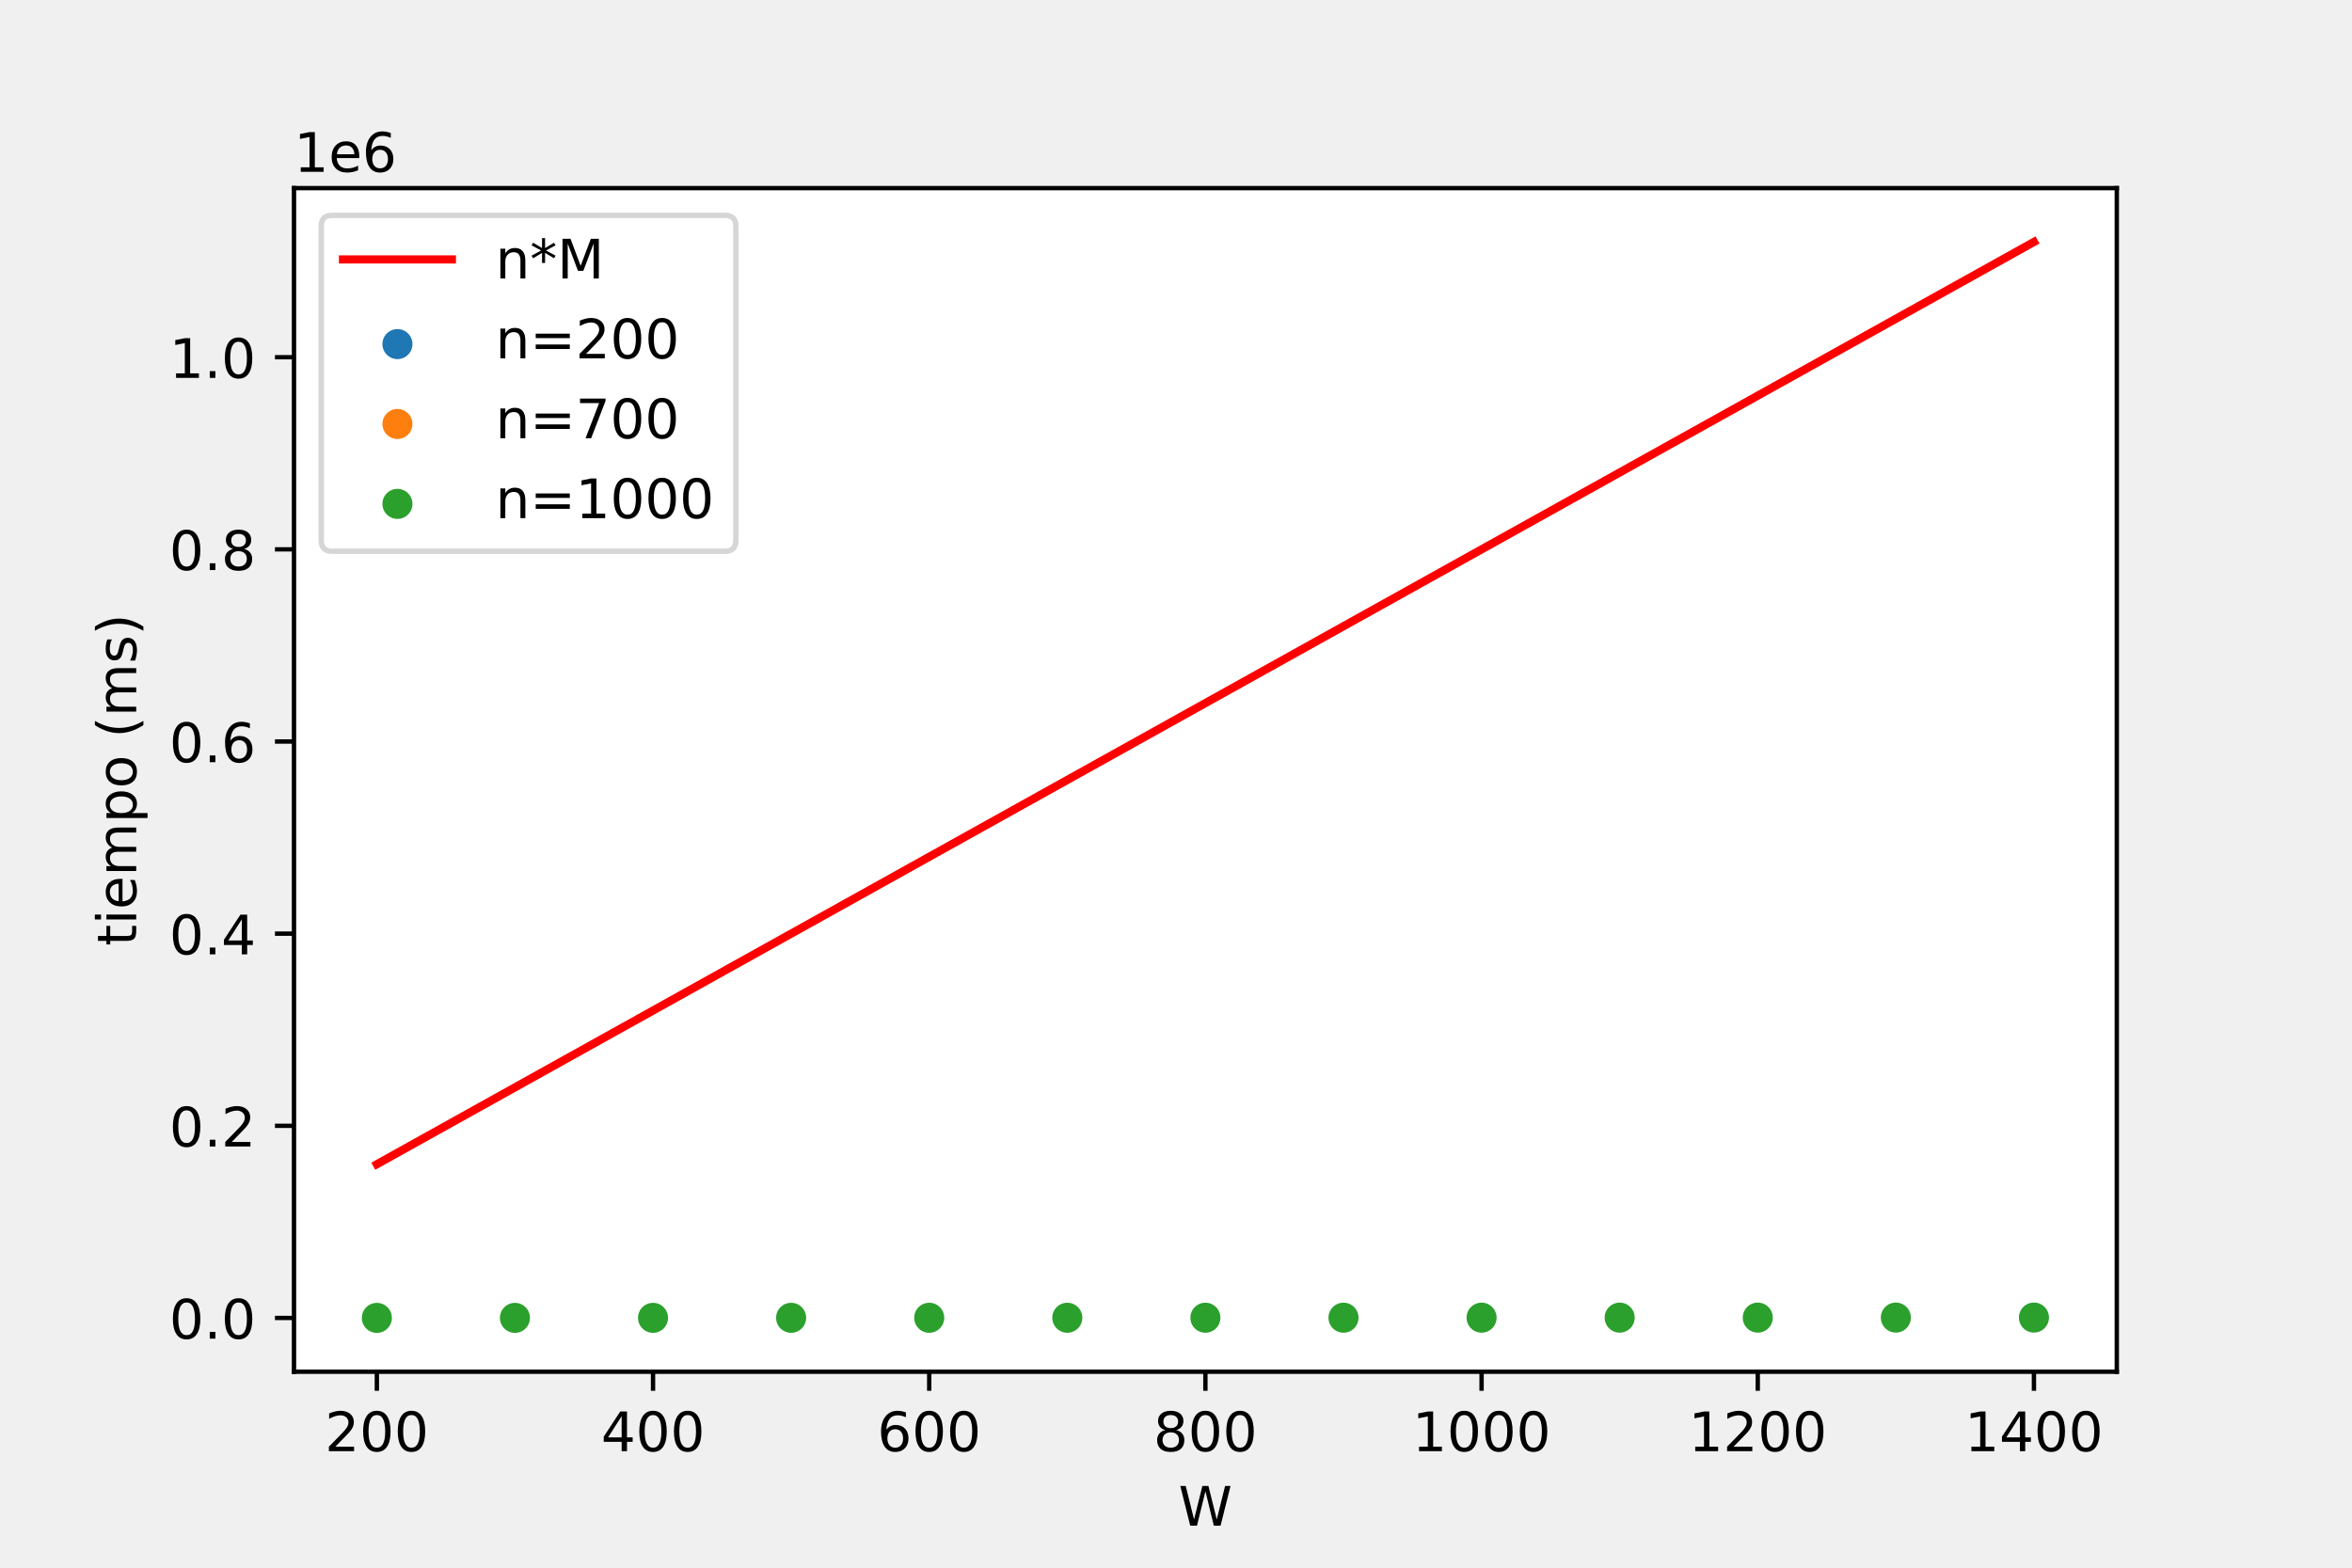
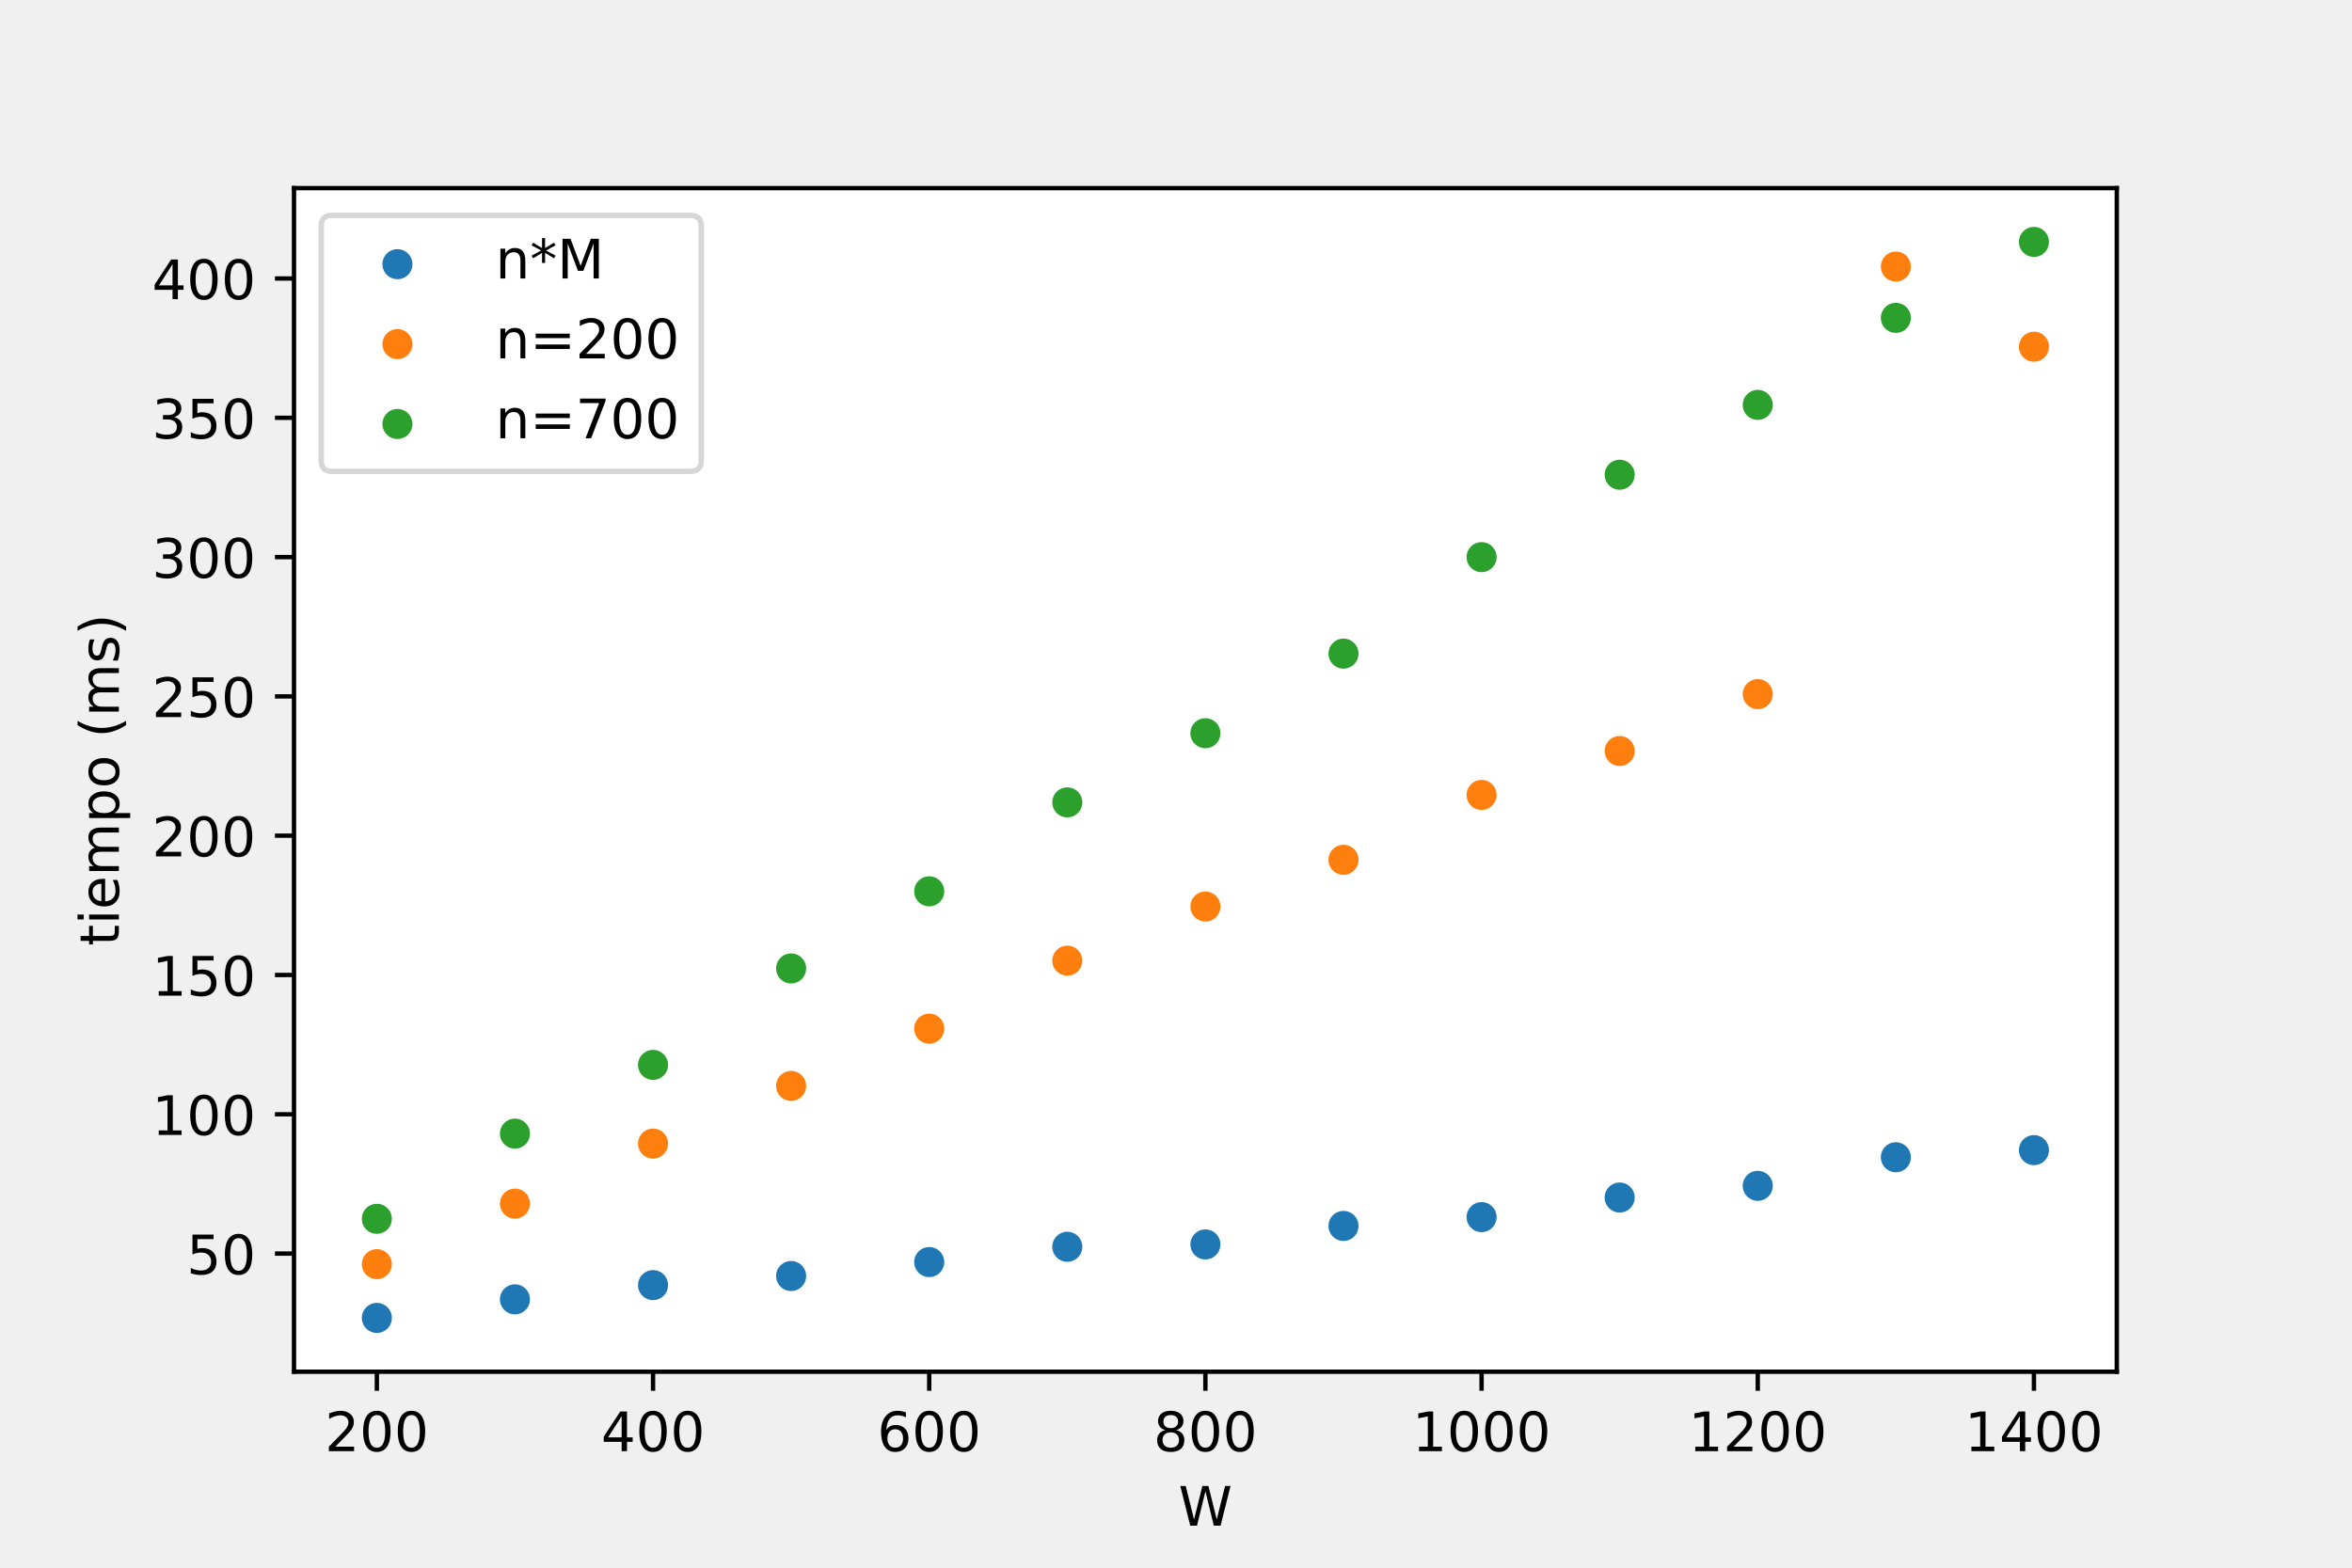
<svg xmlns="http://www.w3.org/2000/svg" xmlns:xlink="http://www.w3.org/1999/xlink" height="288pt" version="1.1" viewBox="0 0 432 288" width="432pt">
  <defs>
    <style type="text/css">*{stroke-linecap:butt;stroke-linejoin:round;}</style>
  </defs>
  <g id="figure_1">
    <g id="patch_1">
      <path d="M 0 288  L 432 288  L 432 0  L 0 0  z " style="fill:none;" />
    </g>
    <g id="axes_1">
      <g id="patch_2">
        <path d="M 54 252  L 388.8 252  L 388.8 34.56  L 54 34.56  z " style="fill:#ffffff;" />
      </g>
      <g id="PathCollection_1">
        <defs>
-           <path d="M 0 3  C 0.796 3 1.559 2.684 2.121 2.121  C 2.684 1.559 3 0.796 3 0  C 3 -0.796 2.684 -1.559 2.121 -2.121  C 1.559 -2.684 0.796 -3 0 -3  C -0.796 -3 -1.559 -2.684 -2.121 -2.121  C -2.684 -1.559 -3 -0.796 -3 0  C -3 0.796 -2.684 1.559 -2.121 2.121  C -1.559 2.684 -0.796 3 0 3  z " id="m2669adff38" style="stroke:#ffffff;stroke-width:0.48;" />
+           <path d="M 0 3  C 0.796 3 1.559 2.684 2.121 2.121  C 2.684 1.559 3 0.796 3 0  C 3 -0.796 2.684 -1.559 2.121 -2.121  C 1.559 -2.684 0.796 -3 0 -3  C -0.796 -3 -1.559 -2.684 -2.121 -2.121  C -2.684 -1.559 -3 -0.796 -3 0  C -3 0.796 -2.684 1.559 -2.121 2.121  C -1.559 2.684 -0.796 3 0 3  z " id="mf1c36b9665" style="stroke:#ffffff;stroke-width:0.48;" />
        </defs>
-         <g clip-path="url(#pa06a16ef5f)">
-           <use style="fill:#1f77b4;stroke:#ffffff;stroke-width:0.48;" x="69.218" xlink:href="#m2669adff38" y="242.116" />
-           <use style="fill:#1f77b4;stroke:#ffffff;stroke-width:0.48;" x="94.582" xlink:href="#m2669adff38" y="242.115" />
-           <use style="fill:#1f77b4;stroke:#ffffff;stroke-width:0.48;" x="119.945" xlink:href="#m2669adff38" y="242.114" />
-           <use style="fill:#1f77b4;stroke:#ffffff;stroke-width:0.48;" x="145.309" xlink:href="#m2669adff38" y="242.114" />
-           <use style="fill:#1f77b4;stroke:#ffffff;stroke-width:0.48;" x="170.673" xlink:href="#m2669adff38" y="242.113" />
-           <use style="fill:#1f77b4;stroke:#ffffff;stroke-width:0.48;" x="196.036" xlink:href="#m2669adff38" y="242.112" />
-           <use style="fill:#1f77b4;stroke:#ffffff;stroke-width:0.48;" x="221.4" xlink:href="#m2669adff38" y="242.112" />
-           <use style="fill:#1f77b4;stroke:#ffffff;stroke-width:0.48;" x="246.764" xlink:href="#m2669adff38" y="242.111" />
-           <use style="fill:#1f77b4;stroke:#ffffff;stroke-width:0.48;" x="272.127" xlink:href="#m2669adff38" y="242.11" />
-           <use style="fill:#1f77b4;stroke:#ffffff;stroke-width:0.48;" x="297.491" xlink:href="#m2669adff38" y="242.109" />
-           <use style="fill:#1f77b4;stroke:#ffffff;stroke-width:0.48;" x="322.855" xlink:href="#m2669adff38" y="242.108" />
-           <use style="fill:#1f77b4;stroke:#ffffff;stroke-width:0.48;" x="348.218" xlink:href="#m2669adff38" y="242.106" />
-           <use style="fill:#1f77b4;stroke:#ffffff;stroke-width:0.48;" x="373.582" xlink:href="#m2669adff38" y="242.106" />
+         <g clip-path="url(#pf249555863)">
+           <use style="fill:#1f77b4;stroke:#ffffff;stroke-width:0.48;" x="69.218" xlink:href="#mf1c36b9665" y="242.116" />
+           <use style="fill:#1f77b4;stroke:#ffffff;stroke-width:0.48;" x="94.582" xlink:href="#mf1c36b9665" y="238.706" />
+           <use style="fill:#1f77b4;stroke:#ffffff;stroke-width:0.48;" x="119.945" xlink:href="#mf1c36b9665" y="236.089" />
+           <use style="fill:#1f77b4;stroke:#ffffff;stroke-width:0.48;" x="145.309" xlink:href="#mf1c36b9665" y="234.418" />
+           <use style="fill:#1f77b4;stroke:#ffffff;stroke-width:0.48;" x="170.673" xlink:href="#mf1c36b9665" y="231.857" />
+           <use style="fill:#1f77b4;stroke:#ffffff;stroke-width:0.48;" x="196.036" xlink:href="#mf1c36b9665" y="229.048" />
+           <use style="fill:#1f77b4;stroke:#ffffff;stroke-width:0.48;" x="221.4" xlink:href="#mf1c36b9665" y="228.612" />
+           <use style="fill:#1f77b4;stroke:#ffffff;stroke-width:0.48;" x="246.764" xlink:href="#mf1c36b9665" y="225.216" />
+           <use style="fill:#1f77b4;stroke:#ffffff;stroke-width:0.48;" x="272.127" xlink:href="#mf1c36b9665" y="223.597" />
+           <use style="fill:#1f77b4;stroke:#ffffff;stroke-width:0.48;" x="297.491" xlink:href="#mf1c36b9665" y="220" />
+           <use style="fill:#1f77b4;stroke:#ffffff;stroke-width:0.48;" x="322.855" xlink:href="#mf1c36b9665" y="217.847" />
+           <use style="fill:#1f77b4;stroke:#ffffff;stroke-width:0.48;" x="348.218" xlink:href="#mf1c36b9665" y="212.601" />
+           <use style="fill:#1f77b4;stroke:#ffffff;stroke-width:0.48;" x="373.582" xlink:href="#mf1c36b9665" y="211.288" />
        </g>
      </g>
      <g id="PathCollection_2">
        <defs>
-           <path d="M 0 3  C 0.796 3 1.559 2.684 2.121 2.121  C 2.684 1.559 3 0.796 3 0  C 3 -0.796 2.684 -1.559 2.121 -2.121  C 1.559 -2.684 0.796 -3 0 -3  C -0.796 -3 -1.559 -2.684 -2.121 -2.121  C -2.684 -1.559 -3 -0.796 -3 0  C -3 0.796 -2.684 1.559 -2.121 2.121  C -1.559 2.684 -0.796 3 0 3  z " id="mb56646d238" style="stroke:#ffffff;stroke-width:0.48;" />
+           <path d="M 0 3  C 0.796 3 1.559 2.684 2.121 2.121  C 2.684 1.559 3 0.796 3 0  C 3 -0.796 2.684 -1.559 2.121 -2.121  C 1.559 -2.684 0.796 -3 0 -3  C -0.796 -3 -1.559 -2.684 -2.121 -2.121  C -2.684 -1.559 -3 -0.796 -3 0  C -3 0.796 -2.684 1.559 -2.121 2.121  C -1.559 2.684 -0.796 3 0 3  z " id="ma2ae2e8bfa" style="stroke:#ffffff;stroke-width:0.48;" />
        </defs>
-         <g clip-path="url(#pa06a16ef5f)">
-           <use style="fill:#ff7f0e;stroke:#ffffff;stroke-width:0.48;" x="69.218" xlink:href="#mb56646d238" y="242.113" />
-           <use style="fill:#ff7f0e;stroke:#ffffff;stroke-width:0.48;" x="94.582" xlink:href="#mb56646d238" y="242.109" />
-           <use style="fill:#ff7f0e;stroke:#ffffff;stroke-width:0.48;" x="119.945" xlink:href="#mb56646d238" y="242.105" />
-           <use style="fill:#ff7f0e;stroke:#ffffff;stroke-width:0.48;" x="145.309" xlink:href="#mb56646d238" y="242.102" />
-           <use style="fill:#ff7f0e;stroke:#ffffff;stroke-width:0.48;" x="170.673" xlink:href="#mb56646d238" y="242.098" />
-           <use style="fill:#ff7f0e;stroke:#ffffff;stroke-width:0.48;" x="196.036" xlink:href="#mb56646d238" y="242.094" />
-           <use style="fill:#ff7f0e;stroke:#ffffff;stroke-width:0.48;" x="221.4" xlink:href="#mb56646d238" y="242.09" />
-           <use style="fill:#ff7f0e;stroke:#ffffff;stroke-width:0.48;" x="246.764" xlink:href="#mb56646d238" y="242.087" />
-           <use style="fill:#ff7f0e;stroke:#ffffff;stroke-width:0.48;" x="272.127" xlink:href="#mb56646d238" y="242.083" />
-           <use style="fill:#ff7f0e;stroke:#ffffff;stroke-width:0.48;" x="297.491" xlink:href="#mb56646d238" y="242.08" />
-           <use style="fill:#ff7f0e;stroke:#ffffff;stroke-width:0.48;" x="322.855" xlink:href="#mb56646d238" y="242.077" />
-           <use style="fill:#ff7f0e;stroke:#ffffff;stroke-width:0.48;" x="348.218" xlink:href="#mb56646d238" y="242.05" />
-           <use style="fill:#ff7f0e;stroke:#ffffff;stroke-width:0.48;" x="373.582" xlink:href="#mb56646d238" y="242.055" />
+         <g clip-path="url(#pf249555863)">
+           <use style="fill:#ff7f0e;stroke:#ffffff;stroke-width:0.48;" x="69.218" xlink:href="#ma2ae2e8bfa" y="232.239" />
+           <use style="fill:#ff7f0e;stroke:#ffffff;stroke-width:0.48;" x="94.582" xlink:href="#ma2ae2e8bfa" y="221.12" />
+           <use style="fill:#ff7f0e;stroke:#ffffff;stroke-width:0.48;" x="119.945" xlink:href="#ma2ae2e8bfa" y="210.093" />
+           <use style="fill:#ff7f0e;stroke:#ffffff;stroke-width:0.48;" x="145.309" xlink:href="#ma2ae2e8bfa" y="199.496" />
+           <use style="fill:#ff7f0e;stroke:#ffffff;stroke-width:0.48;" x="170.673" xlink:href="#ma2ae2e8bfa" y="188.974" />
+           <use style="fill:#ff7f0e;stroke:#ffffff;stroke-width:0.48;" x="196.036" xlink:href="#ma2ae2e8bfa" y="176.487" />
+           <use style="fill:#ff7f0e;stroke:#ffffff;stroke-width:0.48;" x="221.4" xlink:href="#ma2ae2e8bfa" y="166.539" />
+           <use style="fill:#ff7f0e;stroke:#ffffff;stroke-width:0.48;" x="246.764" xlink:href="#ma2ae2e8bfa" y="157.958" />
+           <use style="fill:#ff7f0e;stroke:#ffffff;stroke-width:0.48;" x="272.127" xlink:href="#ma2ae2e8bfa" y="146.04" />
+           <use style="fill:#ff7f0e;stroke:#ffffff;stroke-width:0.48;" x="297.491" xlink:href="#ma2ae2e8bfa" y="137.967" />
+           <use style="fill:#ff7f0e;stroke:#ffffff;stroke-width:0.48;" x="322.855" xlink:href="#ma2ae2e8bfa" y="127.518" />
+           <use style="fill:#ff7f0e;stroke:#ffffff;stroke-width:0.48;" x="348.218" xlink:href="#ma2ae2e8bfa" y="48.974" />
+           <use style="fill:#ff7f0e;stroke:#ffffff;stroke-width:0.48;" x="373.582" xlink:href="#ma2ae2e8bfa" y="63.694" />
        </g>
      </g>
      <g id="PathCollection_3">
        <defs>
-           <path d="M 0 3  C 0.796 3 1.559 2.684 2.121 2.121  C 2.684 1.559 3 0.796 3 0  C 3 -0.796 2.684 -1.559 2.121 -2.121  C 1.559 -2.684 0.796 -3 0 -3  C -0.796 -3 -1.559 -2.684 -2.121 -2.121  C -2.684 -1.559 -3 -0.796 -3 0  C -3 0.796 -2.684 1.559 -2.121 2.121  C -1.559 2.684 -0.796 3 0 3  z " id="mb25561e670" style="stroke:#ffffff;stroke-width:0.48;" />
+           <path d="M 0 3  C 0.796 3 1.559 2.684 2.121 2.121  C 2.684 1.559 3 0.796 3 0  C 3 -0.796 2.684 -1.559 2.121 -2.121  C 1.559 -2.684 0.796 -3 0 -3  C -0.796 -3 -1.559 -2.684 -2.121 -2.121  C -2.684 -1.559 -3 -0.796 -3 0  C -3 0.796 -2.684 1.559 -2.121 2.121  C -1.559 2.684 -0.796 3 0 3  z " id="m5be2c71c11" style="stroke:#ffffff;stroke-width:0.48;" />
        </defs>
-         <g clip-path="url(#pa06a16ef5f)">
-           <use style="fill:#2ca02c;stroke:#ffffff;stroke-width:0.48;" x="69.218" xlink:href="#mb25561e670" y="242.11" />
-           <use style="fill:#2ca02c;stroke:#ffffff;stroke-width:0.48;" x="94.582" xlink:href="#mb25561e670" y="242.105" />
-           <use style="fill:#2ca02c;stroke:#ffffff;stroke-width:0.48;" x="119.945" xlink:href="#mb25561e670" y="242.1" />
-           <use style="fill:#2ca02c;stroke:#ffffff;stroke-width:0.48;" x="145.309" xlink:href="#mb25561e670" y="242.094" />
-           <use style="fill:#2ca02c;stroke:#ffffff;stroke-width:0.48;" x="170.673" xlink:href="#mb25561e670" y="242.089" />
-           <use style="fill:#2ca02c;stroke:#ffffff;stroke-width:0.48;" x="196.036" xlink:href="#mb25561e670" y="242.084" />
-           <use style="fill:#2ca02c;stroke:#ffffff;stroke-width:0.48;" x="221.4" xlink:href="#mb25561e670" y="242.079" />
-           <use style="fill:#2ca02c;stroke:#ffffff;stroke-width:0.48;" x="246.764" xlink:href="#mb25561e670" y="242.074" />
-           <use style="fill:#2ca02c;stroke:#ffffff;stroke-width:0.48;" x="272.127" xlink:href="#mb25561e670" y="242.068" />
-           <use style="fill:#2ca02c;stroke:#ffffff;stroke-width:0.48;" x="297.491" xlink:href="#mb25561e670" y="242.063" />
-           <use style="fill:#2ca02c;stroke:#ffffff;stroke-width:0.48;" x="322.855" xlink:href="#mb25561e670" y="242.059" />
-           <use style="fill:#2ca02c;stroke:#ffffff;stroke-width:0.48;" x="348.218" xlink:href="#mb25561e670" y="242.053" />
-           <use style="fill:#2ca02c;stroke:#ffffff;stroke-width:0.48;" x="373.582" xlink:href="#mb25561e670" y="242.048" />
+         <g clip-path="url(#pf249555863)">
+           <use style="fill:#2ca02c;stroke:#ffffff;stroke-width:0.48;" x="69.218" xlink:href="#m5be2c71c11" y="223.907" />
+           <use style="fill:#2ca02c;stroke:#ffffff;stroke-width:0.48;" x="94.582" xlink:href="#m5be2c71c11" y="208.261" />
+           <use style="fill:#2ca02c;stroke:#ffffff;stroke-width:0.48;" x="119.945" xlink:href="#m5be2c71c11" y="195.634" />
+           <use style="fill:#2ca02c;stroke:#ffffff;stroke-width:0.48;" x="145.309" xlink:href="#m5be2c71c11" y="177.915" />
+           <use style="fill:#2ca02c;stroke:#ffffff;stroke-width:0.48;" x="170.673" xlink:href="#m5be2c71c11" y="163.746" />
+           <use style="fill:#2ca02c;stroke:#ffffff;stroke-width:0.48;" x="196.036" xlink:href="#m5be2c71c11" y="147.405" />
+           <use style="fill:#2ca02c;stroke:#ffffff;stroke-width:0.48;" x="221.4" xlink:href="#m5be2c71c11" y="134.701" />
+           <use style="fill:#2ca02c;stroke:#ffffff;stroke-width:0.48;" x="246.764" xlink:href="#m5be2c71c11" y="120.076" />
+           <use style="fill:#2ca02c;stroke:#ffffff;stroke-width:0.48;" x="272.127" xlink:href="#m5be2c71c11" y="102.353" />
+           <use style="fill:#2ca02c;stroke:#ffffff;stroke-width:0.48;" x="297.491" xlink:href="#m5be2c71c11" y="87.211" />
+           <use style="fill:#2ca02c;stroke:#ffffff;stroke-width:0.48;" x="322.855" xlink:href="#m5be2c71c11" y="74.382" />
+           <use style="fill:#2ca02c;stroke:#ffffff;stroke-width:0.48;" x="348.218" xlink:href="#m5be2c71c11" y="58.395" />
+           <use style="fill:#2ca02c;stroke:#ffffff;stroke-width:0.48;" x="373.582" xlink:href="#m5be2c71c11" y="44.444" />
        </g>
      </g>
      <g id="matplotlib.axis_1">
        <g id="xtick_1">
          <g id="line2d_1">
            <defs>
-               <path d="M 0 0  L 0 3.5  " id="m7d1d1b7f25" style="stroke:#000000;stroke-width:0.8;" />
-             </defs>
-             <g>
-               <use style="stroke:#000000;stroke-width:0.8;" x="69.218" xlink:href="#m7d1d1b7f25" y="252" />
+               <path d="M 0 0  L 0 3.5  " id="m8af351b17b" style="stroke:#000000;stroke-width:0.8;" />
+             </defs>
+             <g>
+               <use style="stroke:#000000;stroke-width:0.8;" x="69.218" xlink:href="#m8af351b17b" y="252" />
            </g>
          </g>
          <g id="text_1">
            <g transform="translate(59.67443 266.5984)scale(0.1 -0.1)">
              <defs>
                <path d="M 1228 531  L 3431 531  L 3431 0  L 469 0  L 469 531  Q 828 903 1448 1529  Q 2069 2156 2228 2338  Q 2531 2678 2651 2914  Q 2772 3150 2772 3378  Q 2772 3750 2511 3984  Q 2250 4219 1831 4219  Q 1534 4219 1204 4116  Q 875 4013 500 3803  L 500 4441  Q 881 4594 1212 4672  Q 1544 4750 1819 4750  Q 2544 4750 2975 4387  Q 3406 4025 3406 3419  Q 3406 3131 3298 2873  Q 3191 2616 2906 2266  Q 2828 2175 2409 1742  Q 1991 1309 1228 531  z " id="DejaVuSans-32" transform="scale(0.015625)" />
                <path d="M 2034 4250  Q 1547 4250 1301 3770  Q 1056 3291 1056 2328  Q 1056 1369 1301 889  Q 1547 409 2034 409  Q 2525 409 2770 889  Q 3016 1369 3016 2328  Q 3016 3291 2770 3770  Q 2525 4250 2034 4250  z M 2034 4750  Q 2819 4750 3233 4129  Q 3647 3509 3647 2328  Q 3647 1150 3233 529  Q 2819 -91 2034 -91  Q 1250 -91 836 529  Q 422 1150 422 2328  Q 422 3509 836 4129  Q 1250 4750 2034 4750  z " id="DejaVuSans-30" transform="scale(0.015625)" />
              </defs>
              <use xlink:href="#DejaVuSans-32" />
              <use x="63.623" xlink:href="#DejaVuSans-30" />
              <use x="127.246" xlink:href="#DejaVuSans-30" />
            </g>
          </g>
        </g>
        <g id="xtick_2">
          <g id="line2d_2">
            <g>
-               <use style="stroke:#000000;stroke-width:0.8;" x="119.945" xlink:href="#m7d1d1b7f25" y="252" />
+               <use style="stroke:#000000;stroke-width:0.8;" x="119.945" xlink:href="#m8af351b17b" y="252" />
            </g>
          </g>
          <g id="text_2">
            <g transform="translate(110.4017 266.5984)scale(0.1 -0.1)">
              <defs>
                <path d="M 2419 4116  L 825 1625  L 2419 1625  L 2419 4116  z M 2253 4666  L 3047 4666  L 3047 1625  L 3713 1625  L 3713 1100  L 3047 1100  L 3047 0  L 2419 0  L 2419 1100  L 313 1100  L 313 1709  L 2253 4666  z " id="DejaVuSans-34" transform="scale(0.015625)" />
              </defs>
              <use xlink:href="#DejaVuSans-34" />
              <use x="63.623" xlink:href="#DejaVuSans-30" />
              <use x="127.246" xlink:href="#DejaVuSans-30" />
            </g>
          </g>
        </g>
        <g id="xtick_3">
          <g id="line2d_3">
            <g>
-               <use style="stroke:#000000;stroke-width:0.8;" x="170.673" xlink:href="#m7d1d1b7f25" y="252" />
+               <use style="stroke:#000000;stroke-width:0.8;" x="170.673" xlink:href="#m8af351b17b" y="252" />
            </g>
          </g>
          <g id="text_3">
            <g transform="translate(161.129 266.5984)scale(0.1 -0.1)">
              <defs>
                <path d="M 2113 2584  Q 1688 2584 1439 2293  Q 1191 2003 1191 1497  Q 1191 994 1439 701  Q 1688 409 2113 409  Q 2538 409 2786 701  Q 3034 994 3034 1497  Q 3034 2003 2786 2293  Q 2538 2584 2113 2584  z M 3366 4563  L 3366 3988  Q 3128 4100 2886 4159  Q 2644 4219 2406 4219  Q 1781 4219 1451 3797  Q 1122 3375 1075 2522  Q 1259 2794 1537 2939  Q 1816 3084 2150 3084  Q 2853 3084 3261 2657  Q 3669 2231 3669 1497  Q 3669 778 3244 343  Q 2819 -91 2113 -91  Q 1303 -91 875 529  Q 447 1150 447 2328  Q 447 3434 972 4092  Q 1497 4750 2381 4750  Q 2619 4750 2861 4703  Q 3103 4656 3366 4563  z " id="DejaVuSans-36" transform="scale(0.015625)" />
              </defs>
              <use xlink:href="#DejaVuSans-36" />
              <use x="63.623" xlink:href="#DejaVuSans-30" />
              <use x="127.246" xlink:href="#DejaVuSans-30" />
            </g>
          </g>
        </g>
        <g id="xtick_4">
          <g id="line2d_4">
            <g>
-               <use style="stroke:#000000;stroke-width:0.8;" x="221.4" xlink:href="#m7d1d1b7f25" y="252" />
+               <use style="stroke:#000000;stroke-width:0.8;" x="221.4" xlink:href="#m8af351b17b" y="252" />
            </g>
          </g>
          <g id="text_4">
            <g transform="translate(211.8562 266.5984)scale(0.1 -0.1)">
              <defs>
                <path d="M 2034 2216  Q 1584 2216 1326 1975  Q 1069 1734 1069 1313  Q 1069 891 1326 650  Q 1584 409 2034 409  Q 2484 409 2743 651  Q 3003 894 3003 1313  Q 3003 1734 2745 1975  Q 2488 2216 2034 2216  z M 1403 2484  Q 997 2584 770 2862  Q 544 3141 544 3541  Q 544 4100 942 4425  Q 1341 4750 2034 4750  Q 2731 4750 3128 4425  Q 3525 4100 3525 3541  Q 3525 3141 3298 2862  Q 3072 2584 2669 2484  Q 3125 2378 3379 2068  Q 3634 1759 3634 1313  Q 3634 634 3220 271  Q 2806 -91 2034 -91  Q 1263 -91 848 271  Q 434 634 434 1313  Q 434 1759 690 2068  Q 947 2378 1403 2484  z M 1172 3481  Q 1172 3119 1398 2916  Q 1625 2713 2034 2713  Q 2441 2713 2670 2916  Q 2900 3119 2900 3481  Q 2900 3844 2670 4047  Q 2441 4250 2034 4250  Q 1625 4250 1398 4047  Q 1172 3844 1172 3481  z " id="DejaVuSans-38" transform="scale(0.015625)" />
              </defs>
              <use xlink:href="#DejaVuSans-38" />
              <use x="63.623" xlink:href="#DejaVuSans-30" />
              <use x="127.246" xlink:href="#DejaVuSans-30" />
            </g>
          </g>
        </g>
        <g id="xtick_5">
          <g id="line2d_5">
            <g>
-               <use style="stroke:#000000;stroke-width:0.8;" x="272.127" xlink:href="#m7d1d1b7f25" y="252" />
+               <use style="stroke:#000000;stroke-width:0.8;" x="272.127" xlink:href="#m8af351b17b" y="252" />
            </g>
          </g>
          <g id="text_5">
            <g transform="translate(259.4023 266.5984)scale(0.1 -0.1)">
              <defs>
                <path d="M 794 531  L 1825 531  L 1825 4091  L 703 3866  L 703 4441  L 1819 4666  L 2450 4666  L 2450 531  L 3481 531  L 3481 0  L 794 0  L 794 531  z " id="DejaVuSans-31" transform="scale(0.015625)" />
              </defs>
              <use xlink:href="#DejaVuSans-31" />
              <use x="63.623" xlink:href="#DejaVuSans-30" />
              <use x="127.246" xlink:href="#DejaVuSans-30" />
              <use x="190.869" xlink:href="#DejaVuSans-30" />
            </g>
          </g>
        </g>
        <g id="xtick_6">
          <g id="line2d_6">
            <g>
-               <use style="stroke:#000000;stroke-width:0.8;" x="322.855" xlink:href="#m7d1d1b7f25" y="252" />
+               <use style="stroke:#000000;stroke-width:0.8;" x="322.855" xlink:href="#m8af351b17b" y="252" />
            </g>
          </g>
          <g id="text_6">
            <g transform="translate(310.1295 266.5984)scale(0.1 -0.1)">
              <use xlink:href="#DejaVuSans-31" />
              <use x="63.623" xlink:href="#DejaVuSans-32" />
              <use x="127.246" xlink:href="#DejaVuSans-30" />
              <use x="190.869" xlink:href="#DejaVuSans-30" />
            </g>
          </g>
        </g>
        <g id="xtick_7">
          <g id="line2d_7">
            <g>
-               <use style="stroke:#000000;stroke-width:0.8;" x="373.582" xlink:href="#m7d1d1b7f25" y="252" />
+               <use style="stroke:#000000;stroke-width:0.8;" x="373.582" xlink:href="#m8af351b17b" y="252" />
            </g>
          </g>
          <g id="text_7">
            <g transform="translate(360.8568 266.5984)scale(0.1 -0.1)">
              <use xlink:href="#DejaVuSans-31" />
              <use x="63.623" xlink:href="#DejaVuSans-34" />
              <use x="127.246" xlink:href="#DejaVuSans-30" />
              <use x="190.869" xlink:href="#DejaVuSans-30" />
            </g>
          </g>
        </g>
        <g id="text_8">
          <g transform="translate(216.4563 280.2766)scale(0.1 -0.1)">
            <defs>
              <path d="M 213 4666  L 850 4666  L 1831 722  L 2809 4666  L 3519 4666  L 4500 722  L 5478 4666  L 6119 4666  L 4947 0  L 4153 0  L 3169 4050  L 2175 0  L 1381 0  L 213 4666  z " id="DejaVuSans-57" transform="scale(0.015625)" />
            </defs>
            <use xlink:href="#DejaVuSans-57" />
          </g>
        </g>
      </g>
      <g id="matplotlib.axis_2">
        <g id="ytick_1">
          <g id="line2d_8">
            <defs>
-               <path d="M 0 0  L -3.5 0  " id="mbb65be9d7b" style="stroke:#000000;stroke-width:0.8;" />
-             </defs>
-             <g>
-               <use style="stroke:#000000;stroke-width:0.8;" x="54" xlink:href="#mbb65be9d7b" y="242.121" />
+               <path d="M 0 0  L -3.5 0  " id="mb7f990846f" style="stroke:#000000;stroke-width:0.8;" />
+             </defs>
+             <g>
+               <use style="stroke:#000000;stroke-width:0.8;" x="54" xlink:href="#mb7f990846f" y="230.294" />
            </g>
          </g>
          <g id="text_9">
-             <g transform="translate(31.09688 245.9203)scale(0.1 -0.1)">
-               <defs>
-                 <path d="M 684 794  L 1344 794  L 1344 0  L 684 0  L 684 794  z " id="DejaVuSans-2e" transform="scale(0.015625)" />
-               </defs>
-               <use xlink:href="#DejaVuSans-30" />
-               <use x="63.623" xlink:href="#DejaVuSans-2e" />
-               <use x="95.41" xlink:href="#DejaVuSans-30" />
+             <g transform="translate(34.275 234.093)scale(0.1 -0.1)">
+               <defs>
+                 <path d="M 691 4666  L 3169 4666  L 3169 4134  L 1269 4134  L 1269 2991  Q 1406 3038 1543 3061  Q 1681 3084 1819 3084  Q 2600 3084 3056 2656  Q 3513 2228 3513 1497  Q 3513 744 3044 326  Q 2575 -91 1722 -91  Q 1428 -91 1123 -41  Q 819 9 494 109  L 494 744  Q 775 591 1075 516  Q 1375 441 1709 441  Q 2250 441 2565 725  Q 2881 1009 2881 1497  Q 2881 1984 2565 2268  Q 2250 2553 1709 2553  Q 1456 2553 1204 2497  Q 953 2441 691 2322  L 691 4666  z " id="DejaVuSans-35" transform="scale(0.015625)" />
+               </defs>
+               <use xlink:href="#DejaVuSans-35" />
+               <use x="63.623" xlink:href="#DejaVuSans-30" />
            </g>
          </g>
        </g>
        <g id="ytick_2">
          <g id="line2d_9">
            <g>
-               <use style="stroke:#000000;stroke-width:0.8;" x="54" xlink:href="#mbb65be9d7b" y="206.822" />
+               <use style="stroke:#000000;stroke-width:0.8;" x="54" xlink:href="#mb7f990846f" y="204.704" />
            </g>
          </g>
          <g id="text_10">
-             <g transform="translate(31.09688 210.6208)scale(0.1 -0.1)">
-               <use xlink:href="#DejaVuSans-30" />
-               <use x="63.623" xlink:href="#DejaVuSans-2e" />
-               <use x="95.41" xlink:href="#DejaVuSans-32" />
+             <g transform="translate(27.9125 208.503)scale(0.1 -0.1)">
+               <use xlink:href="#DejaVuSans-31" />
+               <use x="63.623" xlink:href="#DejaVuSans-30" />
+               <use x="127.246" xlink:href="#DejaVuSans-30" />
            </g>
          </g>
        </g>
        <g id="ytick_3">
          <g id="line2d_10">
            <g>
-               <use style="stroke:#000000;stroke-width:0.8;" x="54" xlink:href="#mbb65be9d7b" y="171.522" />
+               <use style="stroke:#000000;stroke-width:0.8;" x="54" xlink:href="#mb7f990846f" y="179.114" />
            </g>
          </g>
          <g id="text_11">
-             <g transform="translate(31.09688 175.3212)scale(0.1 -0.1)">
-               <use xlink:href="#DejaVuSans-30" />
-               <use x="63.623" xlink:href="#DejaVuSans-2e" />
-               <use x="95.41" xlink:href="#DejaVuSans-34" />
+             <g transform="translate(27.9125 182.9129)scale(0.1 -0.1)">
+               <use xlink:href="#DejaVuSans-31" />
+               <use x="63.623" xlink:href="#DejaVuSans-35" />
+               <use x="127.246" xlink:href="#DejaVuSans-30" />
            </g>
          </g>
        </g>
        <g id="ytick_4">
          <g id="line2d_11">
            <g>
-               <use style="stroke:#000000;stroke-width:0.8;" x="54" xlink:href="#mbb65be9d7b" y="136.222" />
+               <use style="stroke:#000000;stroke-width:0.8;" x="54" xlink:href="#mb7f990846f" y="153.524" />
            </g>
          </g>
          <g id="text_12">
-             <g transform="translate(31.09688 140.0217)scale(0.1 -0.1)">
-               <use xlink:href="#DejaVuSans-30" />
-               <use x="63.623" xlink:href="#DejaVuSans-2e" />
-               <use x="95.41" xlink:href="#DejaVuSans-36" />
+             <g transform="translate(27.9125 157.3229)scale(0.1 -0.1)">
+               <use xlink:href="#DejaVuSans-32" />
+               <use x="63.623" xlink:href="#DejaVuSans-30" />
+               <use x="127.246" xlink:href="#DejaVuSans-30" />
            </g>
          </g>
        </g>
        <g id="ytick_5">
          <g id="line2d_12">
            <g>
-               <use style="stroke:#000000;stroke-width:0.8;" x="54" xlink:href="#mbb65be9d7b" y="100.923" />
+               <use style="stroke:#000000;stroke-width:0.8;" x="54" xlink:href="#mb7f990846f" y="127.934" />
            </g>
          </g>
          <g id="text_13">
-             <g transform="translate(31.09688 104.7221)scale(0.1 -0.1)">
-               <use xlink:href="#DejaVuSans-30" />
-               <use x="63.623" xlink:href="#DejaVuSans-2e" />
-               <use x="95.41" xlink:href="#DejaVuSans-38" />
+             <g transform="translate(27.9125 131.7328)scale(0.1 -0.1)">
+               <use xlink:href="#DejaVuSans-32" />
+               <use x="63.623" xlink:href="#DejaVuSans-35" />
+               <use x="127.246" xlink:href="#DejaVuSans-30" />
            </g>
          </g>
        </g>
        <g id="ytick_6">
          <g id="line2d_13">
            <g>
-               <use style="stroke:#000000;stroke-width:0.8;" x="54" xlink:href="#mbb65be9d7b" y="65.623" />
+               <use style="stroke:#000000;stroke-width:0.8;" x="54" xlink:href="#mb7f990846f" y="102.344" />
            </g>
          </g>
          <g id="text_14">
-             <g transform="translate(31.09688 69.42258)scale(0.1 -0.1)">
-               <use xlink:href="#DejaVuSans-31" />
-               <use x="63.623" xlink:href="#DejaVuSans-2e" />
-               <use x="95.41" xlink:href="#DejaVuSans-30" />
-             </g>
-           </g>
-         </g>
-         <g id="text_15">
-           <g transform="translate(25.01719 173.7753)rotate(-90)scale(0.1 -0.1)">
+             <g transform="translate(27.9125 106.1428)scale(0.1 -0.1)">
+               <defs>
+                 <path d="M 2597 2516  Q 3050 2419 3304 2112  Q 3559 1806 3559 1356  Q 3559 666 3084 287  Q 2609 -91 1734 -91  Q 1441 -91 1130 -33  Q 819 25 488 141  L 488 750  Q 750 597 1062 519  Q 1375 441 1716 441  Q 2309 441 2620 675  Q 2931 909 2931 1356  Q 2931 1769 2642 2001  Q 2353 2234 1838 2234  L 1294 2234  L 1294 2753  L 1863 2753  Q 2328 2753 2575 2939  Q 2822 3125 2822 3475  Q 2822 3834 2567 4026  Q 2313 4219 1838 4219  Q 1578 4219 1281 4162  Q 984 4106 628 3988  L 628 4550  Q 988 4650 1302 4700  Q 1616 4750 1894 4750  Q 2613 4750 3031 4423  Q 3450 4097 3450 3541  Q 3450 3153 3228 2886  Q 3006 2619 2597 2516  z " id="DejaVuSans-33" transform="scale(0.015625)" />
+               </defs>
+               <use xlink:href="#DejaVuSans-33" />
+               <use x="63.623" xlink:href="#DejaVuSans-30" />
+               <use x="127.246" xlink:href="#DejaVuSans-30" />
+             </g>
+           </g>
+         </g>
+         <g id="ytick_7">
+           <g id="line2d_14">
+             <g>
+               <use style="stroke:#000000;stroke-width:0.8;" x="54" xlink:href="#mb7f990846f" y="76.754" />
+             </g>
+           </g>
+           <g id="text_15">
+             <g transform="translate(27.9125 80.55274)scale(0.1 -0.1)">
+               <use xlink:href="#DejaVuSans-33" />
+               <use x="63.623" xlink:href="#DejaVuSans-35" />
+               <use x="127.246" xlink:href="#DejaVuSans-30" />
+             </g>
+           </g>
+         </g>
+         <g id="ytick_8">
+           <g id="line2d_15">
+             <g>
+               <use style="stroke:#000000;stroke-width:0.8;" x="54" xlink:href="#mb7f990846f" y="51.163" />
+             </g>
+           </g>
+           <g id="text_16">
+             <g transform="translate(27.9125 54.96269)scale(0.1 -0.1)">
+               <use xlink:href="#DejaVuSans-34" />
+               <use x="63.623" xlink:href="#DejaVuSans-30" />
+               <use x="127.246" xlink:href="#DejaVuSans-30" />
+             </g>
+           </g>
+         </g>
+         <g id="text_17">
+           <g transform="translate(21.83281 173.7753)rotate(-90)scale(0.1 -0.1)">
            <defs>
              <path d="M 1172 4494  L 1172 3500  L 2356 3500  L 2356 3053  L 1172 3053  L 1172 1153  Q 1172 725 1289 603  Q 1406 481 1766 481  L 2356 481  L 2356 0  L 1766 0  Q 1100 0 847 248  Q 594 497 594 1153  L 594 3053  L 172 3053  L 172 3500  L 594 3500  L 594 4494  L 1172 4494  z " id="DejaVuSans-74" transform="scale(0.015625)" />
              <path d="M 603 3500  L 1178 3500  L 1178 0  L 603 0  L 603 3500  z M 603 4863  L 1178 4863  L 1178 4134  L 603 4134  L 603 4863  z " id="DejaVuSans-69" transform="scale(0.015625)" />
              <path d="M 3597 1894  L 3597 1613  L 953 1613  Q 991 1019 1311 708  Q 1631 397 2203 397  Q 2534 397 2845 478  Q 3156 559 3463 722  L 3463 178  Q 3153 47 2828 -22  Q 2503 -91 2169 -91  Q 1331 -91 842 396  Q 353 884 353 1716  Q 353 2575 817 3079  Q 1281 3584 2069 3584  Q 2775 3584 3186 3129  Q 3597 2675 3597 1894  z M 3022 2063  Q 3016 2534 2758 2815  Q 2500 3097 2075 3097  Q 1594 3097 1305 2825  Q 1016 2553 972 2059  L 3022 2063  z " id="DejaVuSans-65" transform="scale(0.015625)" />
              <path d="M 3328 2828  Q 3544 3216 3844 3400  Q 4144 3584 4550 3584  Q 5097 3584 5394 3201  Q 5691 2819 5691 2113  L 5691 0  L 5113 0  L 5113 2094  Q 5113 2597 4934 2840  Q 4756 3084 4391 3084  Q 3944 3084 3684 2787  Q 3425 2491 3425 1978  L 3425 0  L 2847 0  L 2847 2094  Q 2847 2600 2669 2842  Q 2491 3084 2119 3084  Q 1678 3084 1418 2786  Q 1159 2488 1159 1978  L 1159 0  L 581 0  L 581 3500  L 1159 3500  L 1159 2956  Q 1356 3278 1631 3431  Q 1906 3584 2284 3584  Q 2666 3584 2933 3390  Q 3200 3197 3328 2828  z " id="DejaVuSans-6d" transform="scale(0.015625)" />
              <path d="M 1159 525  L 1159 -1331  L 581 -1331  L 581 3500  L 1159 3500  L 1159 2969  Q 1341 3281 1617 3432  Q 1894 3584 2278 3584  Q 2916 3584 3314 3078  Q 3713 2572 3713 1747  Q 3713 922 3314 415  Q 2916 -91 2278 -91  Q 1894 -91 1617 61  Q 1341 213 1159 525  z M 3116 1747  Q 3116 2381 2855 2742  Q 2594 3103 2138 3103  Q 1681 3103 1420 2742  Q 1159 2381 1159 1747  Q 1159 1113 1420 752  Q 1681 391 2138 391  Q 2594 391 2855 752  Q 3116 1113 3116 1747  z " id="DejaVuSans-70" transform="scale(0.015625)" />
              <path d="M 1959 3097  Q 1497 3097 1228 2736  Q 959 2375 959 1747  Q 959 1119 1226 758  Q 1494 397 1959 397  Q 2419 397 2687 759  Q 2956 1122 2956 1747  Q 2956 2369 2687 2733  Q 2419 3097 1959 3097  z M 1959 3584  Q 2709 3584 3137 3096  Q 3566 2609 3566 1747  Q 3566 888 3137 398  Q 2709 -91 1959 -91  Q 1206 -91 779 398  Q 353 888 353 1747  Q 353 2609 779 3096  Q 1206 3584 1959 3584  z " id="DejaVuSans-6f" transform="scale(0.015625)" />
              <path id="DejaVuSans-20" transform="scale(0.015625)" />
              <path d="M 1984 4856  Q 1566 4138 1362 3434  Q 1159 2731 1159 2009  Q 1159 1288 1364 580  Q 1569 -128 1984 -844  L 1484 -844  Q 1016 -109 783 600  Q 550 1309 550 2009  Q 550 2706 781 3412  Q 1013 4119 1484 4856  L 1984 4856  z " id="DejaVuSans-28" transform="scale(0.015625)" />
              <path d="M 2834 3397  L 2834 2853  Q 2591 2978 2328 3040  Q 2066 3103 1784 3103  Q 1356 3103 1142 2972  Q 928 2841 928 2578  Q 928 2378 1081 2264  Q 1234 2150 1697 2047  L 1894 2003  Q 2506 1872 2764 1633  Q 3022 1394 3022 966  Q 3022 478 2636 193  Q 2250 -91 1575 -91  Q 1294 -91 989 -36  Q 684 19 347 128  L 347 722  Q 666 556 975 473  Q 1284 391 1588 391  Q 1994 391 2212 530  Q 2431 669 2431 922  Q 2431 1156 2273 1281  Q 2116 1406 1581 1522  L 1381 1569  Q 847 1681 609 1914  Q 372 2147 372 2553  Q 372 3047 722 3315  Q 1072 3584 1716 3584  Q 2034 3584 2315 3537  Q 2597 3491 2834 3397  z " id="DejaVuSans-73" transform="scale(0.015625)" />
              <path d="M 513 4856  L 1013 4856  Q 1481 4119 1714 3412  Q 1947 2706 1947 2009  Q 1947 1309 1714 600  Q 1481 -109 1013 -844  L 513 -844  Q 928 -128 1133 580  Q 1338 1288 1338 2009  Q 1338 2731 1133 3434  Q 928 4138 513 4856  z " id="DejaVuSans-29" transform="scale(0.015625)" />
            </defs>
            <use xlink:href="#DejaVuSans-74" />
            <use x="39.209" xlink:href="#DejaVuSans-69" />
            <use x="66.992" xlink:href="#DejaVuSans-65" />
            <use x="128.516" xlink:href="#DejaVuSans-6d" />
            <use x="225.928" xlink:href="#DejaVuSans-70" />
            <use x="289.404" xlink:href="#DejaVuSans-6f" />
            <use x="350.586" xlink:href="#DejaVuSans-20" />
            <use x="382.373" xlink:href="#DejaVuSans-28" />
            <use x="421.387" xlink:href="#DejaVuSans-6d" />
            <use x="518.799" xlink:href="#DejaVuSans-73" />
            <use x="570.898" xlink:href="#DejaVuSans-29" />
          </g>
        </g>
-         <g id="text_16">
-           <g transform="translate(54 31.56)scale(0.1 -0.1)">
-             <use xlink:href="#DejaVuSans-31" />
-             <use x="63.623" xlink:href="#DejaVuSans-65" />
-             <use x="125.146" xlink:href="#DejaVuSans-36" />
-           </g>
-         </g>
-       </g>
-       <g id="line2d_14">
-         <path clip-path="url(#pa06a16ef5f)" d="M 69.218 213.881  L 94.582 199.762  L 119.945 185.642  L 145.309 171.522  L 170.673 157.402  L 196.036 143.282  L 221.4 129.163  L 246.764 115.043  L 272.127 100.923  L 297.491 86.803  L 322.855 72.683  L 348.218 58.563  L 373.582 44.444  " style="fill:none;stroke:#ff0000;stroke-linecap:square;stroke-width:1.5;" />
      </g>
      <g id="patch_3">
        <path d="M 54 252  L 54 34.56  " style="fill:none;stroke:#000000;stroke-linecap:square;stroke-linejoin:miter;stroke-width:0.8;" />
      </g>
      <g id="patch_4">
        <path d="M 388.8 252  L 388.8 34.56  " style="fill:none;stroke:#000000;stroke-linecap:square;stroke-linejoin:miter;stroke-width:0.8;" />
      </g>
      <g id="patch_5">
        <path d="M 54 252  L 388.8 252  " style="fill:none;stroke:#000000;stroke-linecap:square;stroke-linejoin:miter;stroke-width:0.8;" />
      </g>
      <g id="patch_6">
        <path d="M 54 34.56  L 388.8 34.56  " style="fill:none;stroke:#000000;stroke-linecap:square;stroke-linejoin:miter;stroke-width:0.8;" />
      </g>
      <g id="legend_1">
        <g id="patch_7">
-           <path d="M 61 101.272  L 133.167 101.272  Q 135.167 101.272 135.167 99.272  L 135.167 41.56  Q 135.167 39.56 133.167 39.56  L 61 39.56  Q 59 39.56 59 41.56  L 59 99.272  Q 59 101.272 61 101.272  z " style="fill:#ffffff;opacity:0.8;stroke:#cccccc;stroke-linejoin:miter;" />
-         </g>
-         <g id="line2d_15">
-           <path d="M 63 47.658  L 83 47.658  " style="fill:none;stroke:#ff0000;stroke-linecap:square;stroke-width:1.5;" />
-         </g>
-         <g id="line2d_16" />
-         <g id="text_17">
+           <path d="M 61 86.594  L 126.805 86.594  Q 128.805 86.594 128.805 84.594  L 128.805 41.56  Q 128.805 39.56 126.805 39.56  L 61 39.56  Q 59 39.56 59 41.56  L 59 84.594  Q 59 86.594 61 86.594  z " style="fill:#ffffff;opacity:0.8;stroke:#cccccc;stroke-linejoin:miter;" />
+         </g>
+         <g id="PathCollection_4">
+           <g>
+             <use style="fill:#1f77b4;stroke:#ffffff;stroke-width:0.48;" x="73" xlink:href="#mf1c36b9665" y="48.533" />
+           </g>
+         </g>
+         <g id="text_18">
          <g transform="translate(91 51.15844)scale(0.1 -0.1)">
            <defs>
              <path d="M 3513 2113  L 3513 0  L 2938 0  L 2938 2094  Q 2938 2591 2744 2837  Q 2550 3084 2163 3084  Q 1697 3084 1428 2787  Q 1159 2491 1159 1978  L 1159 0  L 581 0  L 581 3500  L 1159 3500  L 1159 2956  Q 1366 3272 1645 3428  Q 1925 3584 2291 3584  Q 2894 3584 3203 3211  Q 3513 2838 3513 2113  z " id="DejaVuSans-6e" transform="scale(0.015625)" />
              <path d="M 3009 3897  L 1888 3291  L 3009 2681  L 2828 2375  L 1778 3009  L 1778 1831  L 1422 1831  L 1422 3009  L 372 2375  L 191 2681  L 1313 3291  L 191 3897  L 372 4206  L 1422 3572  L 1422 4750  L 1778 4750  L 1778 3572  L 2828 4206  L 3009 3897  z " id="DejaVuSans-2a" transform="scale(0.015625)" />
              <path d="M 628 4666  L 1569 4666  L 2759 1491  L 3956 4666  L 4897 4666  L 4897 0  L 4281 0  L 4281 4097  L 3078 897  L 2444 897  L 1241 4097  L 1241 0  L 628 0  L 628 4666  z " id="DejaVuSans-4d" transform="scale(0.015625)" />
            </defs>
            <use xlink:href="#DejaVuSans-6e" />
            <use x="63.379" xlink:href="#DejaVuSans-2a" />
            <use x="113.379" xlink:href="#DejaVuSans-4d" />
          </g>
        </g>
-         <g id="PathCollection_4">
+         <g id="PathCollection_5">
          <g>
-             <use style="fill:#1f77b4;stroke:#ffffff;stroke-width:0.48;" x="73" xlink:href="#m2669adff38" y="63.212" />
-           </g>
-         </g>
-         <g id="text_18">
+             <use style="fill:#ff7f0e;stroke:#ffffff;stroke-width:0.48;" x="73" xlink:href="#ma2ae2e8bfa" y="63.212" />
+           </g>
+         </g>
+         <g id="text_19">
          <g transform="translate(91 65.83656)scale(0.1 -0.1)">
            <defs>
              <path d="M 678 2906  L 4684 2906  L 4684 2381  L 678 2381  L 678 2906  z M 678 1631  L 4684 1631  L 4684 1100  L 678 1100  L 678 1631  z " id="DejaVuSans-3d" transform="scale(0.015625)" />
            </defs>
            <use xlink:href="#DejaVuSans-6e" />
            <use x="63.379" xlink:href="#DejaVuSans-3d" />
            <use x="147.168" xlink:href="#DejaVuSans-32" />
            <use x="210.791" xlink:href="#DejaVuSans-30" />
            <use x="274.414" xlink:href="#DejaVuSans-30" />
          </g>
        </g>
-         <g id="PathCollection_5">
+         <g id="PathCollection_6">
          <g>
-             <use style="fill:#ff7f0e;stroke:#ffffff;stroke-width:0.48;" x="73" xlink:href="#mb56646d238" y="77.89" />
-           </g>
-         </g>
-         <g id="text_19">
+             <use style="fill:#2ca02c;stroke:#ffffff;stroke-width:0.48;" x="73" xlink:href="#m5be2c71c11" y="77.89" />
+           </g>
+         </g>
+         <g id="text_20">
          <g transform="translate(91 80.51469)scale(0.1 -0.1)">
            <defs>
              <path d="M 525 4666  L 3525 4666  L 3525 4397  L 1831 0  L 1172 0  L 2766 4134  L 525 4134  L 525 4666  z " id="DejaVuSans-37" transform="scale(0.015625)" />
            </defs>
            <use xlink:href="#DejaVuSans-6e" />
            <use x="63.379" xlink:href="#DejaVuSans-3d" />
            <use x="147.168" xlink:href="#DejaVuSans-37" />
            <use x="210.791" xlink:href="#DejaVuSans-30" />
            <use x="274.414" xlink:href="#DejaVuSans-30" />
          </g>
        </g>
-         <g id="PathCollection_6">
-           <g>
-             <use style="fill:#2ca02c;stroke:#ffffff;stroke-width:0.48;" x="73" xlink:href="#mb25561e670" y="92.568" />
-           </g>
-         </g>
-         <g id="text_20">
-           <g transform="translate(91 95.19281)scale(0.1 -0.1)">
-             <use xlink:href="#DejaVuSans-6e" />
-             <use x="63.379" xlink:href="#DejaVuSans-3d" />
-             <use x="147.168" xlink:href="#DejaVuSans-31" />
-             <use x="210.791" xlink:href="#DejaVuSans-30" />
-             <use x="274.414" xlink:href="#DejaVuSans-30" />
-             <use x="338.037" xlink:href="#DejaVuSans-30" />
-           </g>
-         </g>
      </g>
    </g>
  </g>
  <defs>
-     <clipPath id="pa06a16ef5f">
+     <clipPath id="pf249555863">
      <rect height="217.44" width="334.8" x="54" y="34.56" />
    </clipPath>
  </defs>
</svg>
